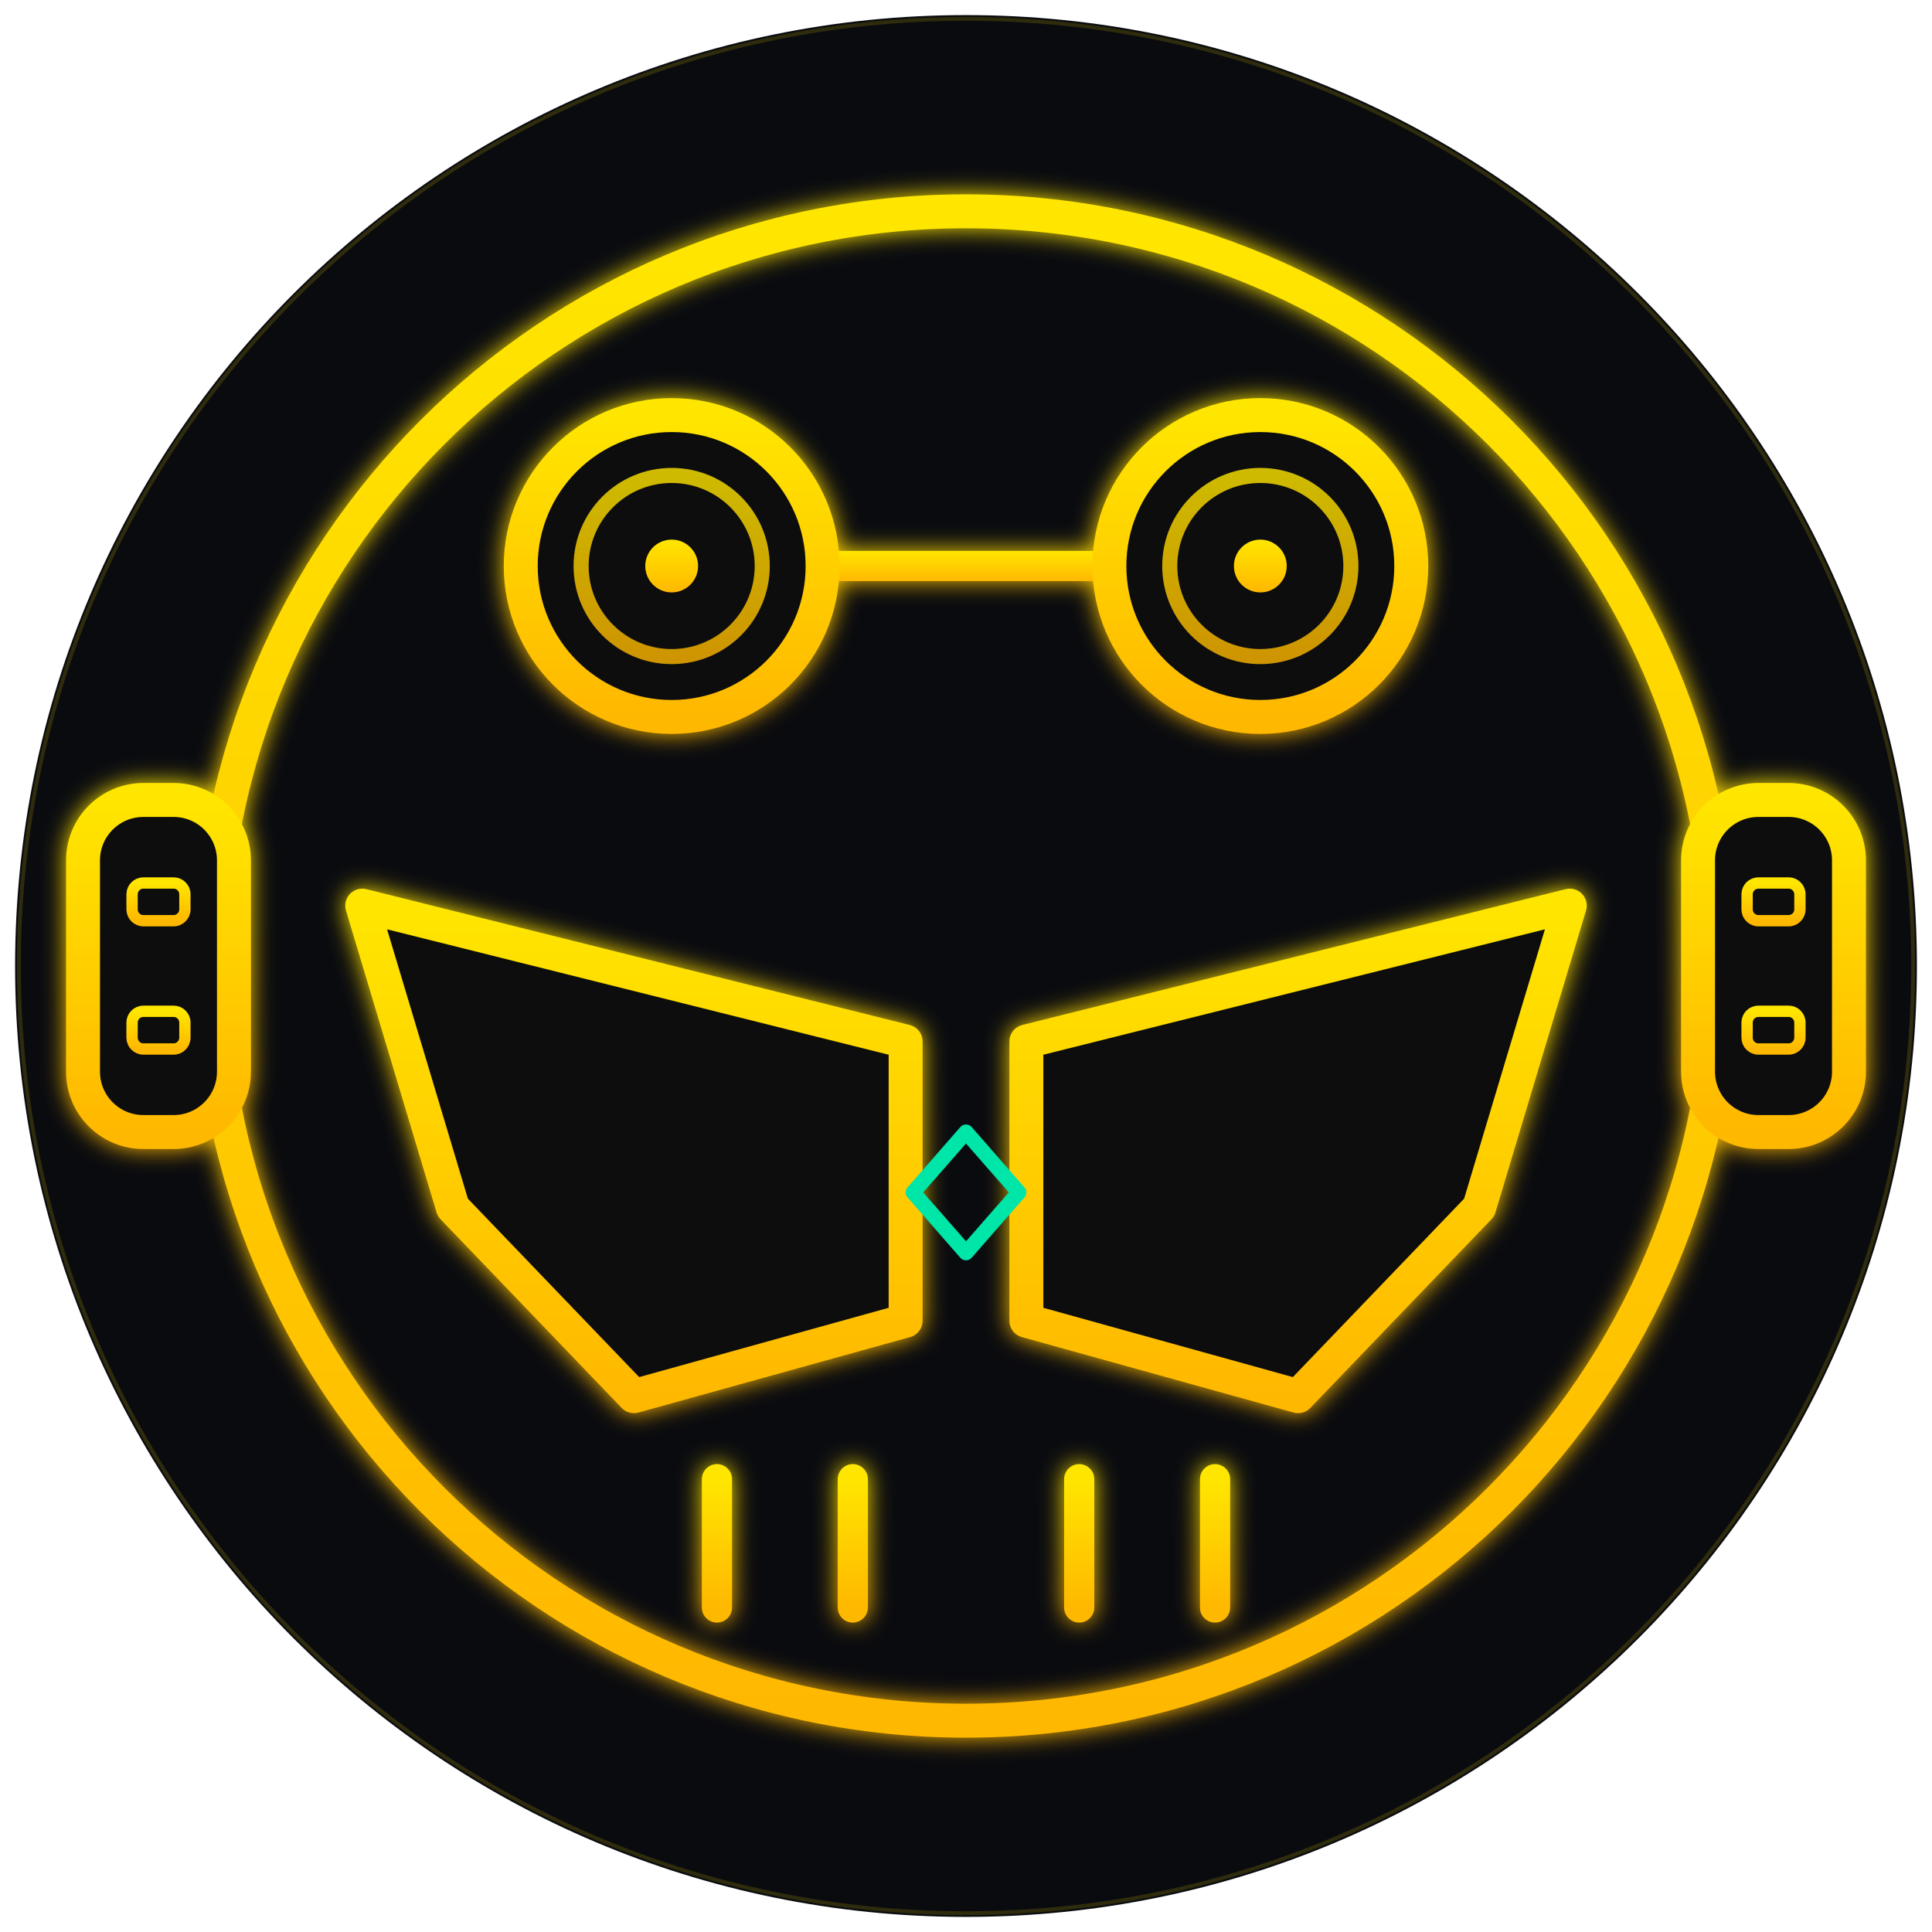
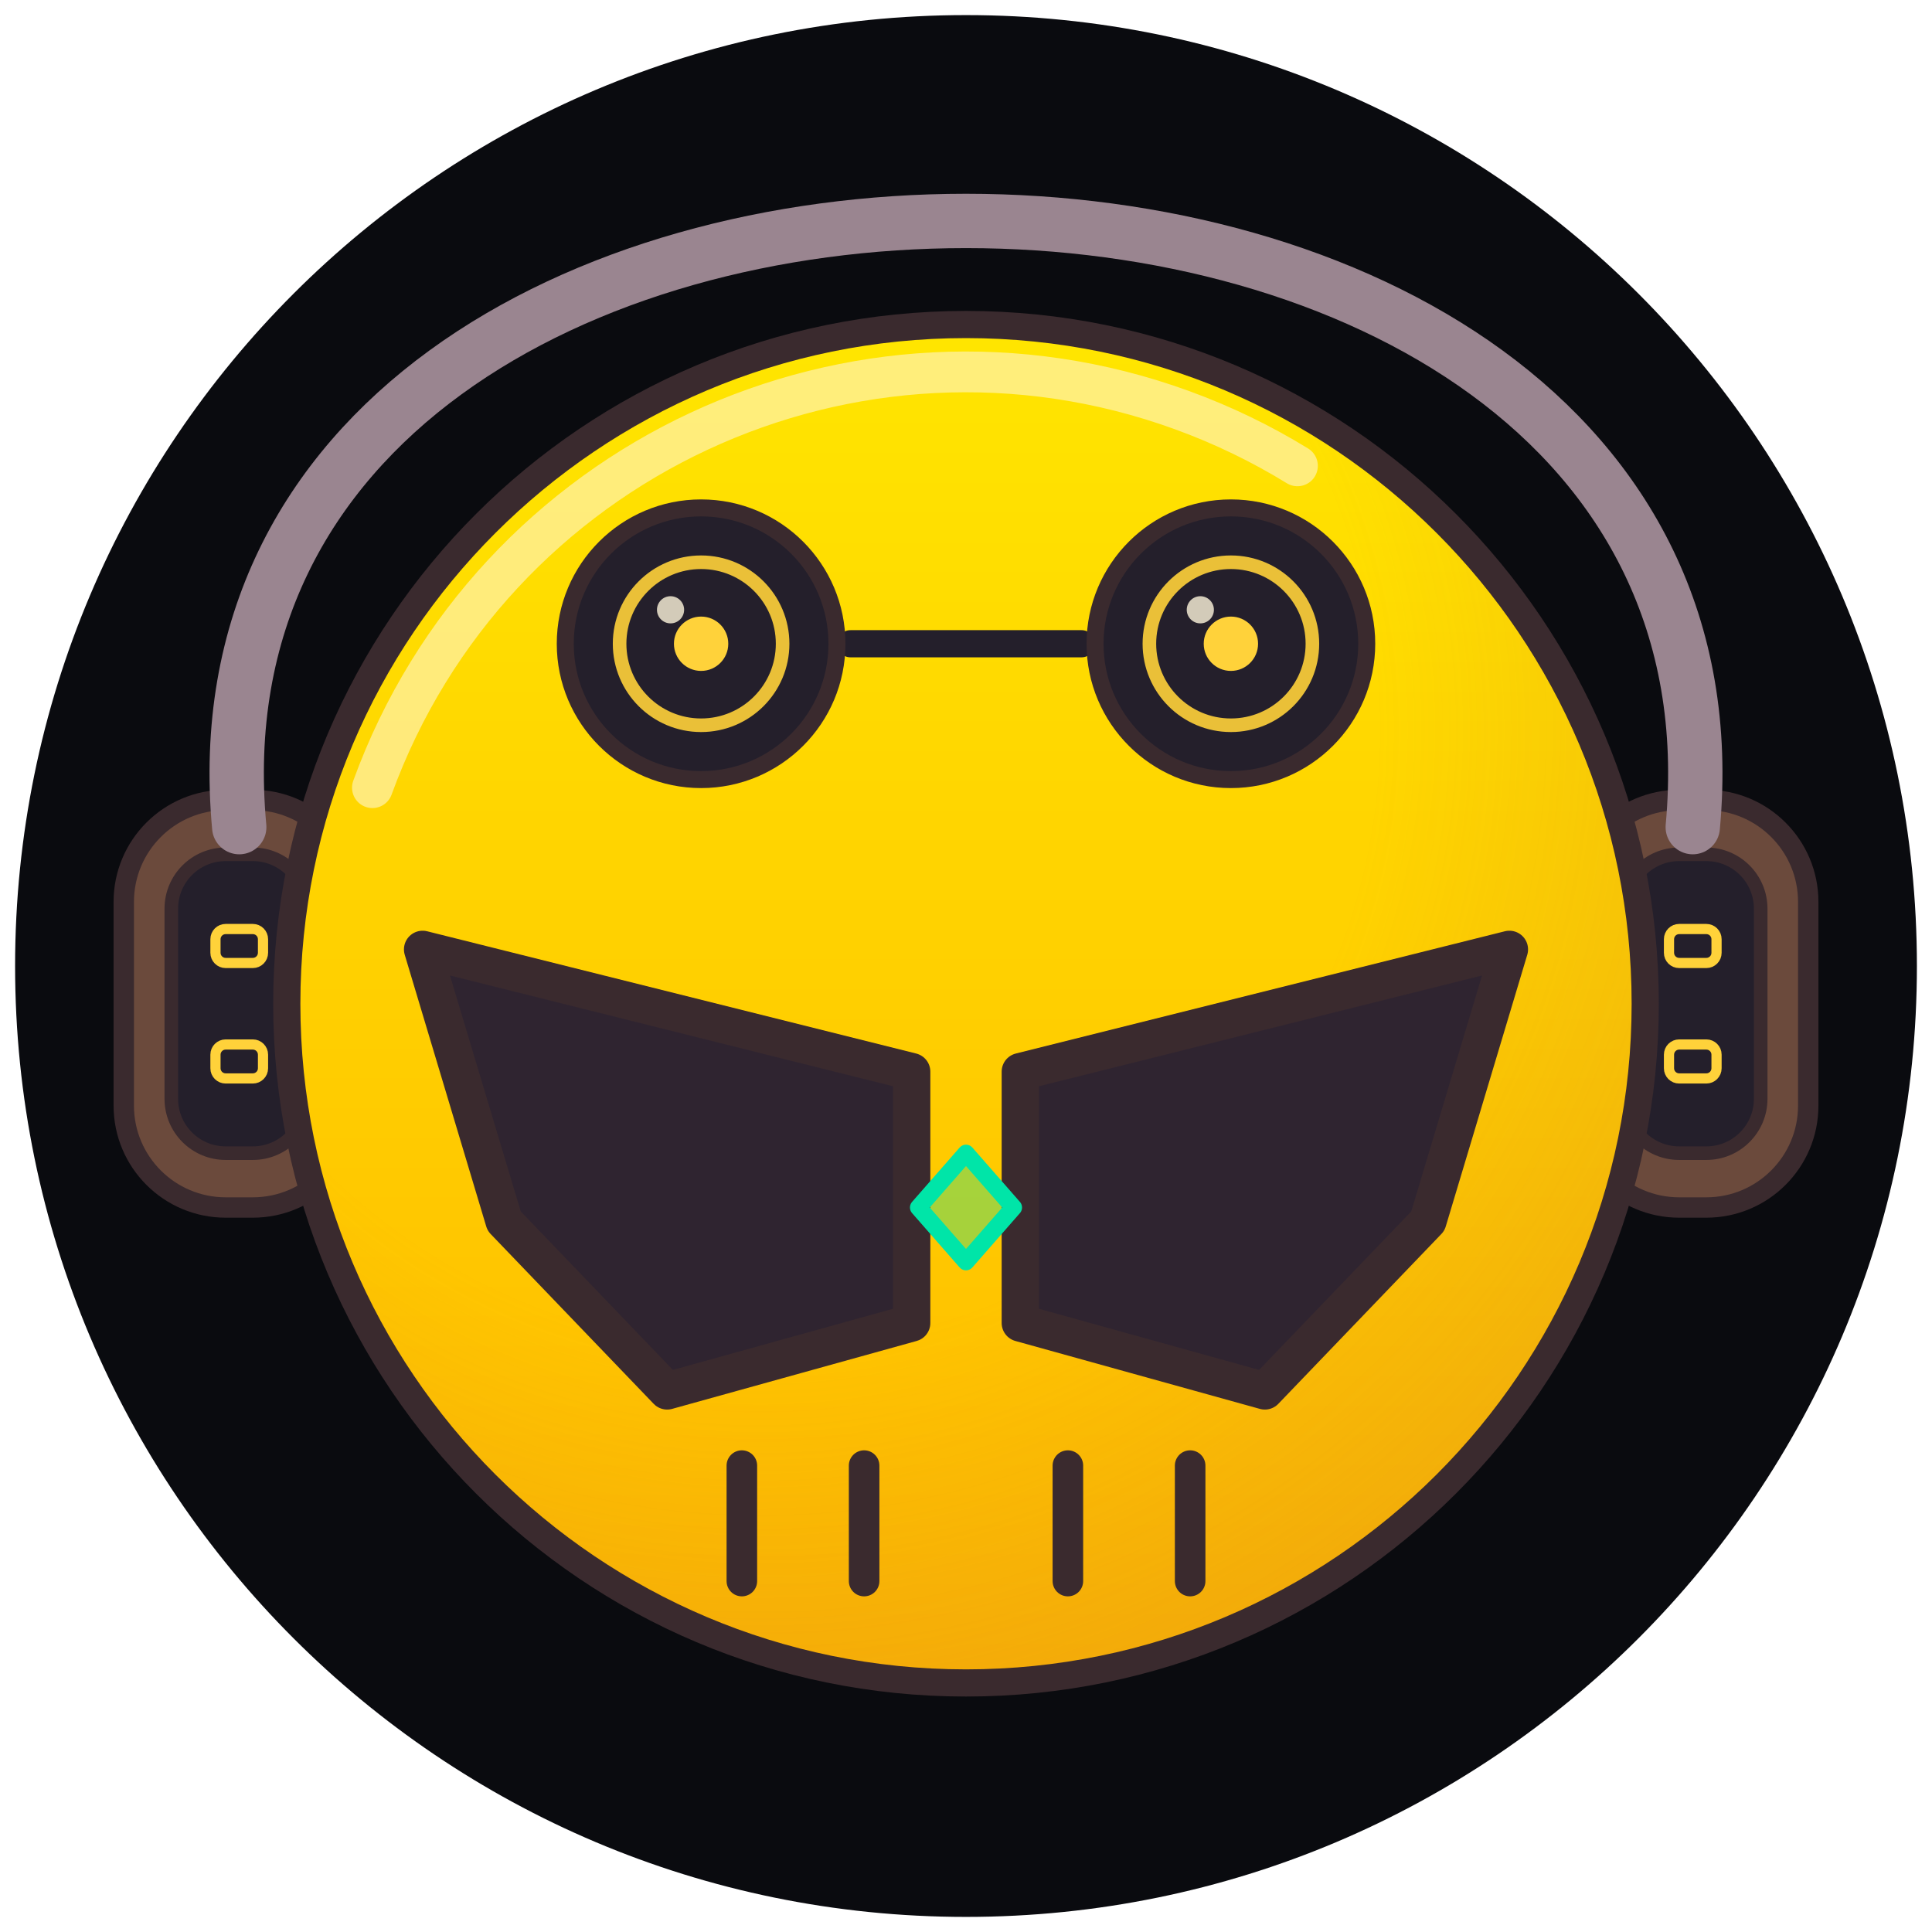
<svg xmlns="http://www.w3.org/2000/svg" viewBox="0 0 512 512" width="512" height="512">
  <defs>
    <linearGradient id="gold" x1="0" y1="0" x2="0" y2="1">
      <stop offset="0" stop-color="#FFE600" />
      <stop offset="1" stop-color="#FFB800" />
    </linearGradient>
-     <filter id="glow" x="-10%" y="-10%" width="120%" height="120%">
-       <feGaussianBlur stdDeviation="3" result="b" />
-       <feMerge>
-         <feMergeNode in="b" />
-         <feMergeNode in="SourceGraphic" />
-       </feMerge>
-     </filter>
+     <radialGradient id="shade" cx="0.35" cy="0.3" r="0.9">
+       <stop offset="0.5" stop-color="#C9772A" stop-opacity="0" />
+       <stop offset="1" stop-color="#C9772A" stop-opacity="0.35" />
+     </radialGradient>
  </defs>
  <circle cx="256" cy="256" r="252" fill="#0A0B0F" />
-   <circle cx="256" cy="256" r="251" fill="none" stroke="#FFE600" stroke-opacity="0.15" stroke-width="1" />
-   <g filter="url(#glow)" fill="none" stroke="url(#gold)" stroke-width="9" stroke-linejoin="round" stroke-linecap="round">
-     <circle cx="256" cy="256" r="200" />
-     <rect x="218" y="146" width="76" height="8" rx="4" fill="url(#gold)" stroke="none" />
+   <g transform="translate(25.6 35.6) scale(0.9)">
    <g id="ear-left">
-       <rect x="22" y="212" width="40" height="88" rx="16" fill="#0A0B0F" />
-       <rect x="35" y="234" width="14" height="10" rx="3" fill="#0A0B0F" stroke-width="3" />
-       <rect x="35" y="268" width="14" height="10" rx="3" fill="#0A0B0F" stroke-width="3" />
+       <rect x="8" y="196" width="68" height="120" rx="30" fill="#6B4A3C" stroke="#3A2A2E" stroke-width="6" />
+       <rect x="22" y="212" width="40" height="88" rx="16" fill="#241F2B" stroke="#3A2A2E" stroke-width="4" />
+       <rect x="35" y="234" width="14" height="10" rx="3" fill="#241F2B" stroke="#FFD23A" stroke-width="3" />
+       <rect x="35" y="268" width="14" height="10" rx="3" fill="#241F2B" stroke="#FFD23A" stroke-width="3" />
    </g>
    <g id="ear-right">
-       <rect x="450" y="212" width="40" height="88" rx="16" fill="#0A0B0F" />
-       <rect x="463" y="234" width="14" height="10" rx="3" fill="#0A0B0F" stroke-width="3" />
-       <rect x="463" y="268" width="14" height="10" rx="3" fill="#0A0B0F" stroke-width="3" />
+       <rect x="436" y="196" width="68" height="120" rx="30" fill="#6B4A3C" stroke="#3A2A2E" stroke-width="6" />
+       <rect x="450" y="212" width="40" height="88" rx="16" fill="#241F2B" stroke="#3A2A2E" stroke-width="4" />
+       <rect x="463" y="234" width="14" height="10" rx="3" fill="#241F2B" stroke="#FFD23A" stroke-width="3" />
+       <rect x="463" y="268" width="14" height="10" rx="3" fill="#241F2B" stroke="#FFD23A" stroke-width="3" />
    </g>
+     <circle cx="256" cy="256" r="200" fill="url(#gold)" />
+     <circle cx="256" cy="256" r="200" fill="url(#shade)" />
+     <circle cx="256" cy="256" r="186" fill="none" stroke="#FFF3B0" stroke-opacity="0.7" stroke-width="12" stroke-dasharray="330 1500" stroke-linecap="round" transform="rotate(200 256 256)" />
+     <circle cx="256" cy="256" r="200" fill="none" stroke="#3A2A2E" stroke-width="8" />
+     <circle cx="256" cy="256" r="200" fill="none" stroke="#3A2A2E" stroke-width="6" stroke-dasharray="420 1500" stroke-linecap="round" transform="rotate(100 256 256)" />
+     <rect x="218" y="146" width="76" height="8" rx="4" fill="#241F2B" />
    <g id="eye-left" class="eye" style="transform-box:fill-box;transform-origin:center">
-       <circle cx="178" cy="150" r="40" fill="#0A0B0F" />
-       <circle cx="178" cy="150" r="24" stroke-width="4" stroke-opacity="0.8" />
-       <circle cx="178" cy="150" r="7" fill="url(#gold)" stroke="none" />
+       <circle cx="178" cy="150" r="40" fill="#241F2B" stroke="#3A2A2E" stroke-width="5" />
+       <circle cx="178" cy="150" r="24" fill="none" stroke="#FFD23A" stroke-width="4" stroke-opacity="0.9" />
+       <circle cx="178" cy="150" r="8" fill="#FFD23A" />
+       <circle cx="169" cy="140" r="4" fill="#FFF6DC" opacity="0.8" />
    </g>
    <g id="eye-right" class="eye" style="transform-box:fill-box;transform-origin:center">
-       <circle cx="334" cy="150" r="40" fill="#0A0B0F" />
-       <circle cx="334" cy="150" r="24" stroke-width="4" stroke-opacity="0.8" />
-       <circle cx="334" cy="150" r="7" fill="url(#gold)" stroke="none" />
+       <circle cx="334" cy="150" r="40" fill="#241F2B" stroke="#3A2A2E" stroke-width="5" />
+       <circle cx="334" cy="150" r="24" fill="none" stroke="#FFD23A" stroke-width="4" stroke-opacity="0.9" />
+       <circle cx="334" cy="150" r="8" fill="#FFD23A" />
+       <circle cx="325" cy="140" r="4" fill="#FFF6DC" opacity="0.8" />
    </g>
-     <polygon id="plate-left" points="96,240 240,276 240,350 168,370 120,320" fill="#0A0B0F" />
-     <polygon id="plate-right" points="416,240 272,276 272,350 344,370 392,320" fill="#0A0B0F" />
-     <path d="M190 392V426M226 392V426M286 392V426M322 392V426" stroke-width="8" />
+     <polygon id="plate-left" points="96,240 240,276 240,350 168,370 120,320" fill="#2F2430" stroke="#3A2A2E" stroke-width="11" stroke-linejoin="round" />
+     <polygon id="plate-right" points="416,240 272,276 272,350 344,370 392,320" fill="#2F2430" stroke="#3A2A2E" stroke-width="11" stroke-linejoin="round" />
+     <path d="M190 392V426M226 392V426M286 392V426M322 392V426" fill="none" stroke="#3A2A2E" stroke-width="9" stroke-linecap="round" />
+     <polygon id="phase-diamond" points="256,300 270,316 256,332 242,316" fill="#00E5A8" fill-opacity="0.35" stroke="#00E5A8" stroke-width="5" stroke-linejoin="round" />
+     <path d="M42 204C20 -34 492 -34 470 204" fill="none" stroke="#9A8590" stroke-width="16" stroke-linecap="round" />
  </g>
-   <polygon id="phase-diamond" points="256,300 270,316 256,332 242,316" fill="none" stroke="#00E5A8" stroke-width="4" stroke-linejoin="round" />
</svg>
